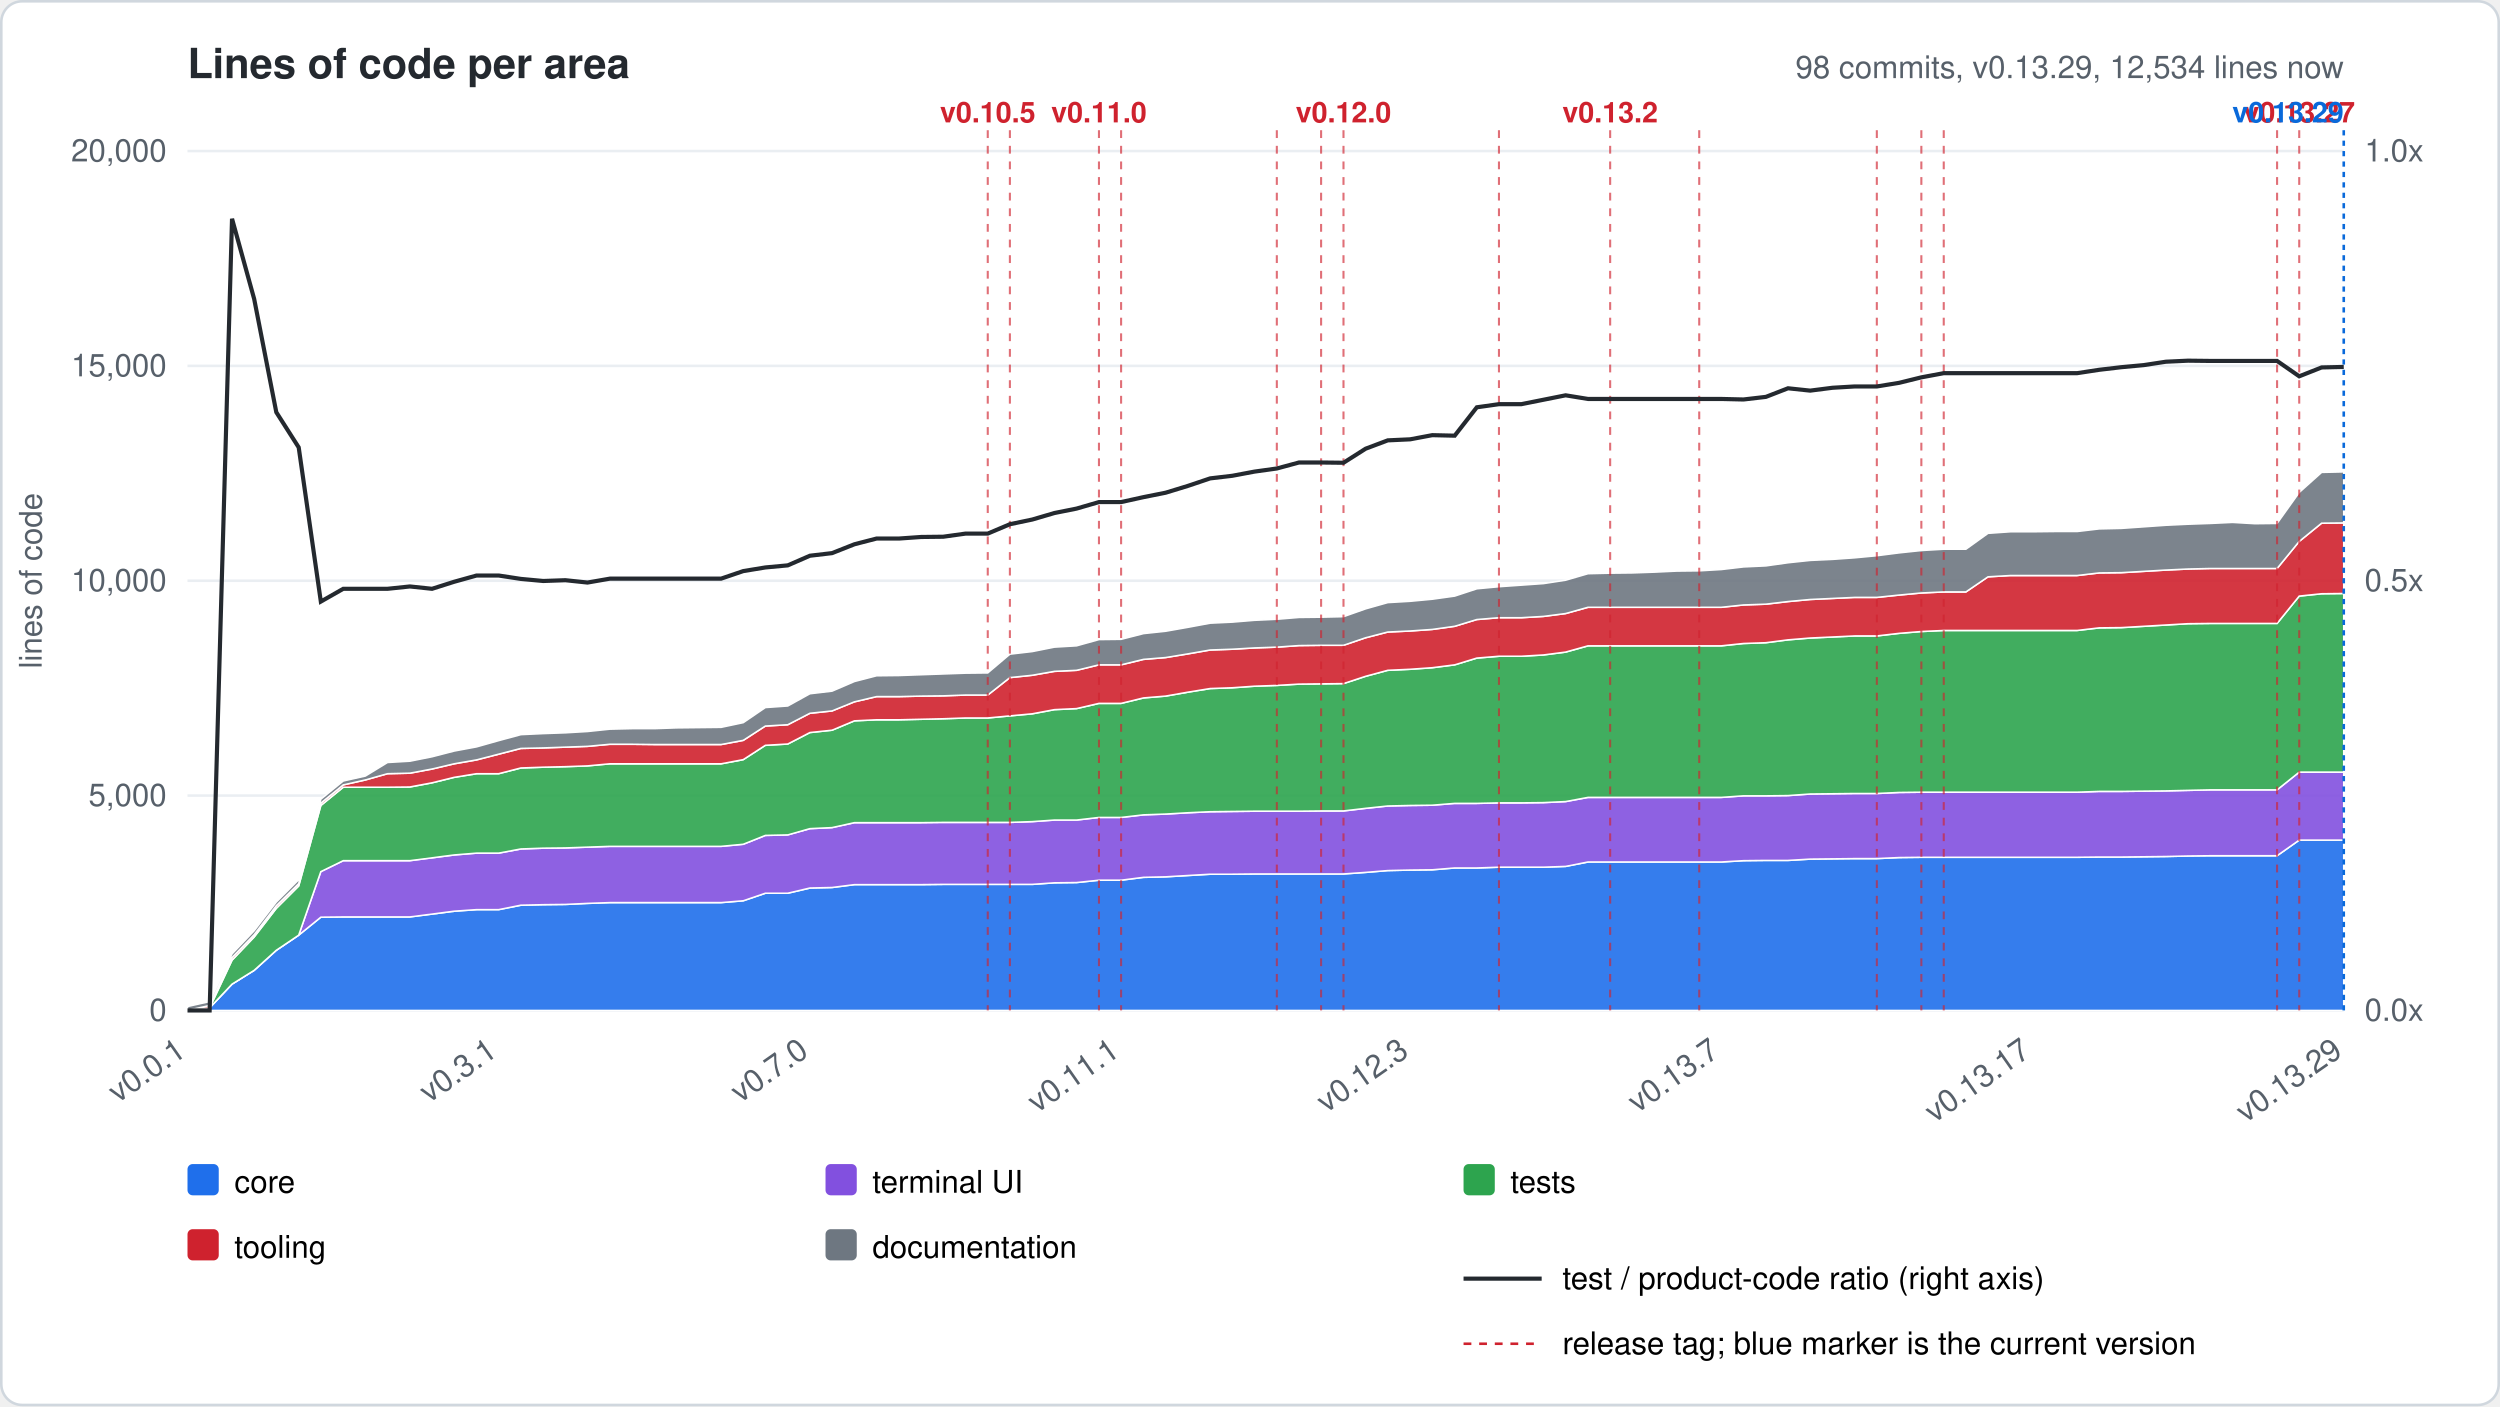
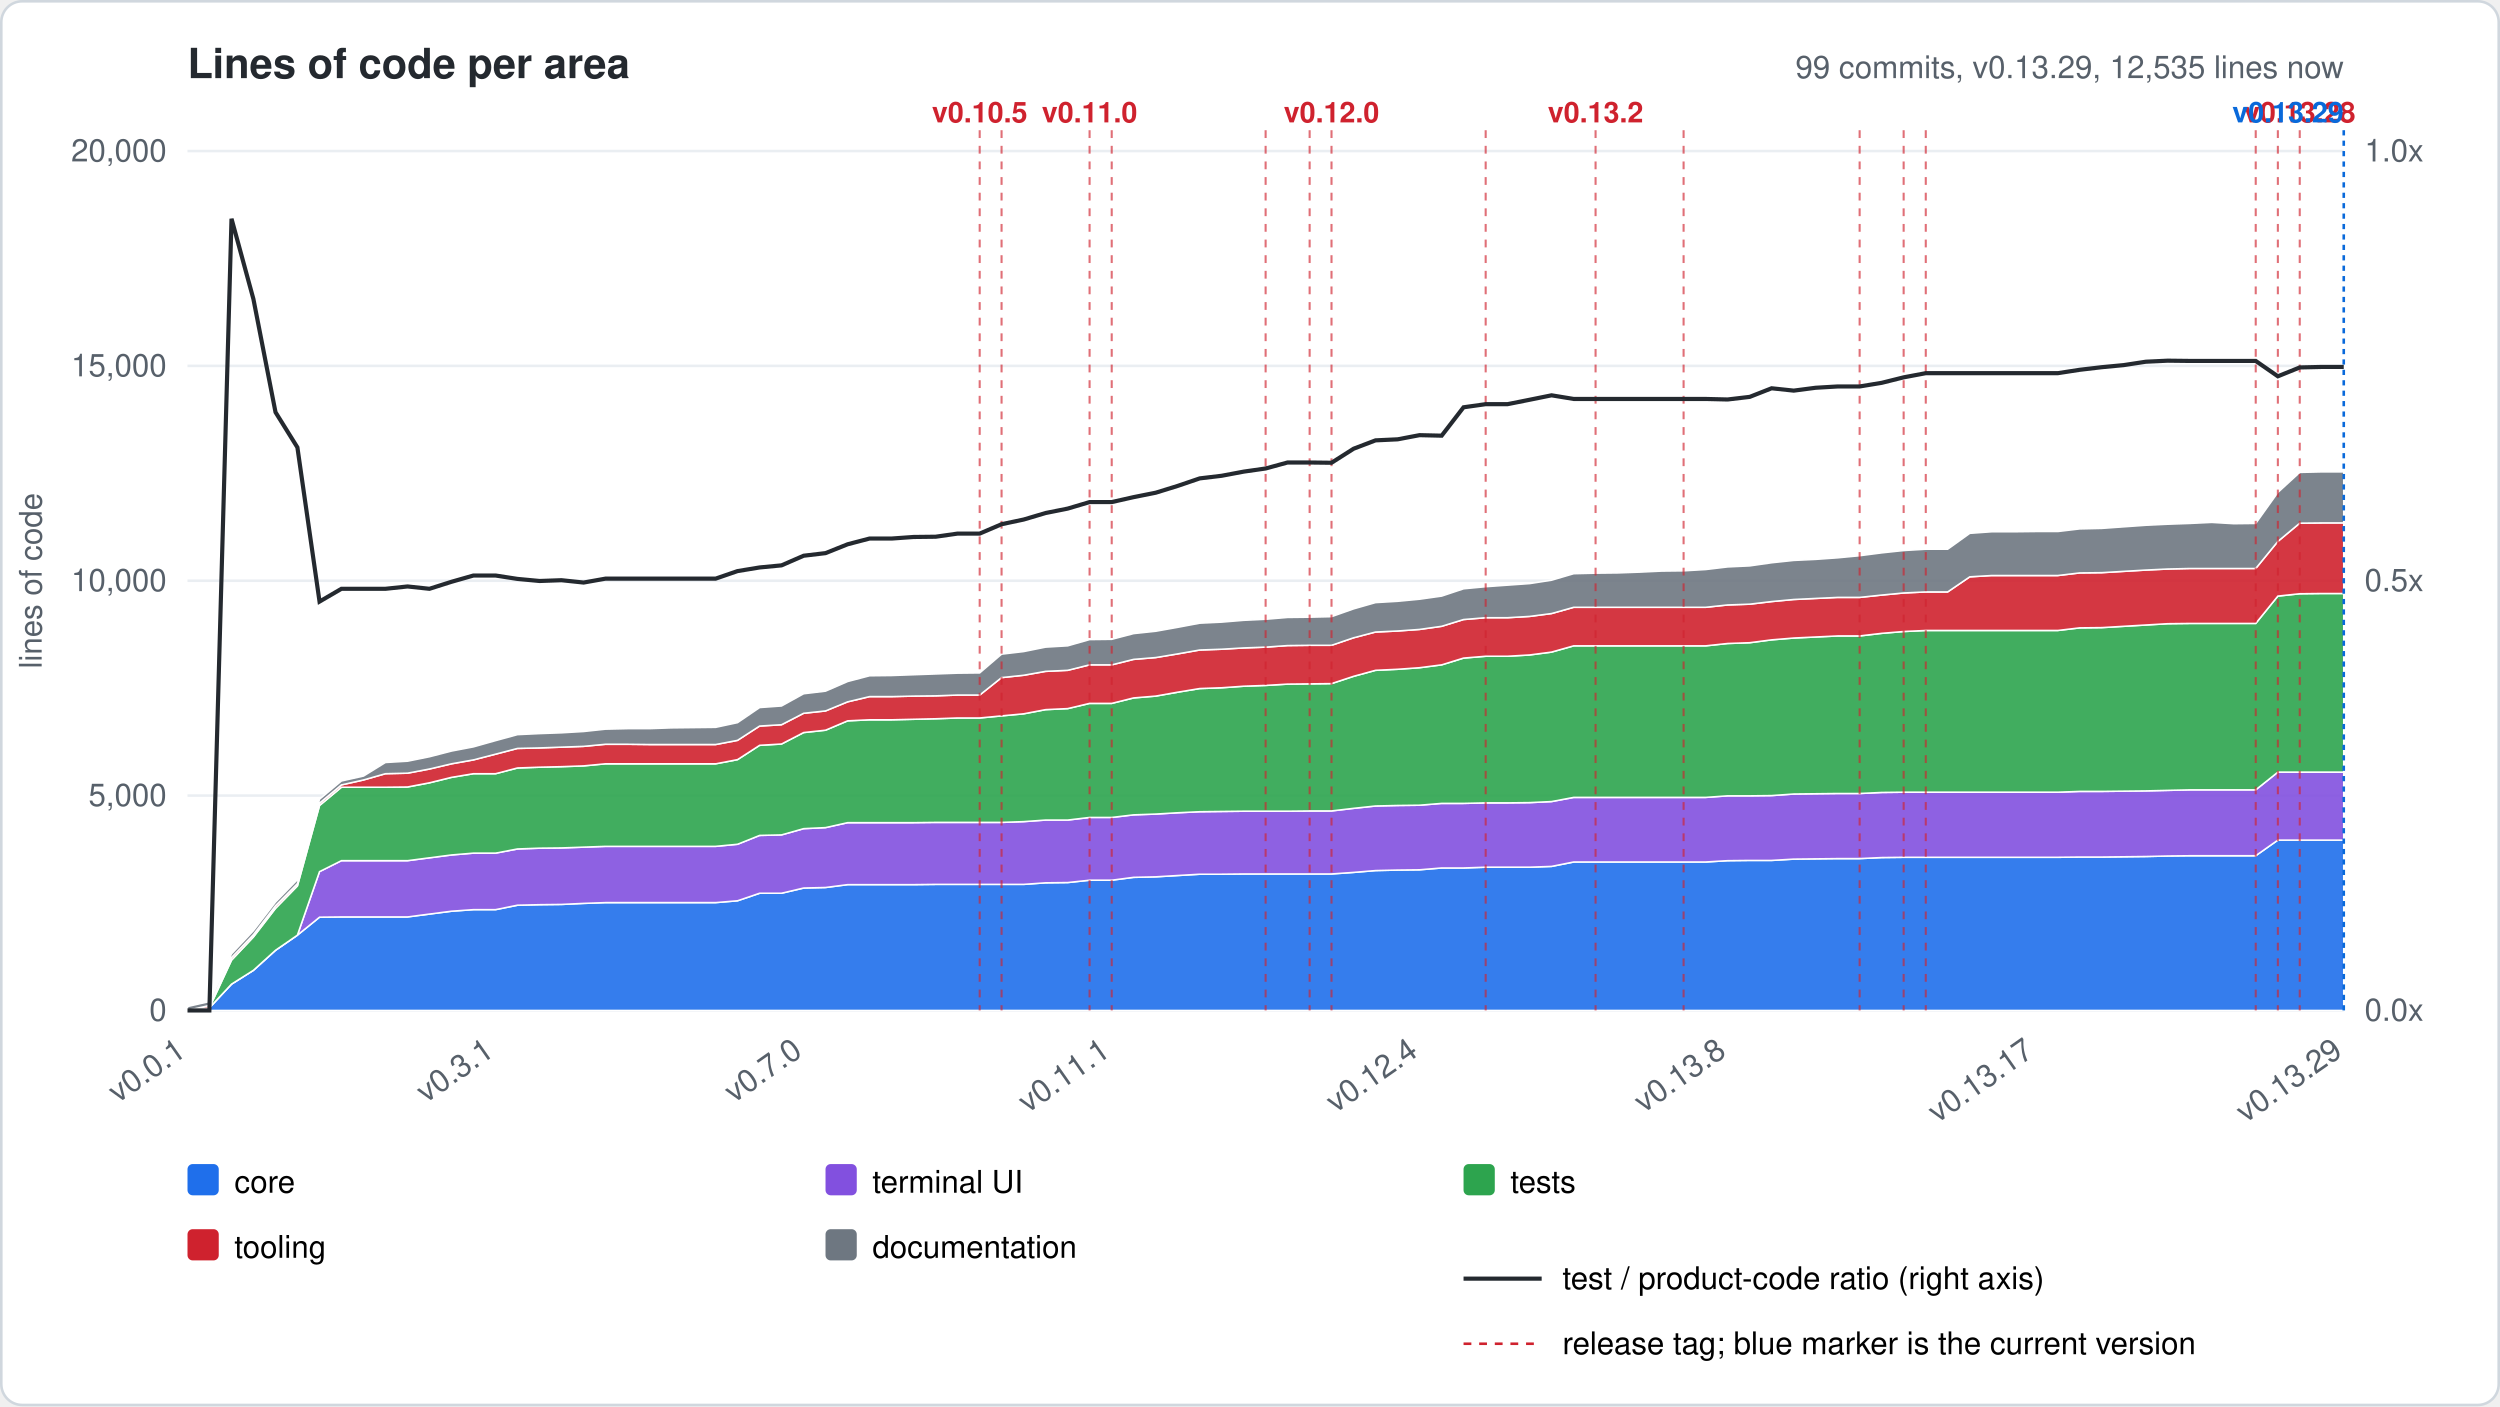
<svg xmlns="http://www.w3.org/2000/svg" width="960" height="540" viewBox="0 0 960 540" role="img" font-family="Helvetica, Arial, sans-serif" font-size="12">
  <rect x="0.5" y="0.5" width="959" height="539" rx="8" fill="#ffffff" stroke="#d0d7de" />
  <text x="72" y="30" font-size="16" font-weight="bold" fill="#24292f">Lines of code per area</text>
-   <text x="900" y="30" text-anchor="end" fill="#57606a">98 commits, v0.13.29, 12,534 lines now</text>
+   <text x="900" y="30" text-anchor="end" fill="#57606a">99 commits, v0.13.29, 12,535 lines now</text>
  <line x1="72" y1="388.0" x2="900" y2="388.0" stroke="#eaeef2" />
  <text x="64" y="392.0" text-anchor="end" fill="#57606a">0</text>
  <line x1="72" y1="305.5" x2="900" y2="305.5" stroke="#eaeef2" />
  <text x="64" y="309.5" text-anchor="end" fill="#57606a">5,000</text>
  <line x1="72" y1="223.0" x2="900" y2="223.0" stroke="#eaeef2" />
  <text x="64" y="227.0" text-anchor="end" fill="#57606a">10,000</text>
  <line x1="72" y1="140.5" x2="900" y2="140.5" stroke="#eaeef2" />
  <text x="64" y="144.5" text-anchor="end" fill="#57606a">15,000</text>
  <line x1="72" y1="58.0" x2="900" y2="58.0" stroke="#eaeef2" />
  <text x="64" y="62.0" text-anchor="end" fill="#57606a">20,000</text>
  <text x="16" y="223.0" text-anchor="middle" fill="#57606a" transform="rotate(-90 16 223.0)">lines of code</text>
-   <polygon points="72.0,388.0 80.5,387.0 89.1,377.9 97.6,372.6 106.1,364.9 114.7,359.1 123.2,352.2 131.8,352.1 140.3,352.1 148.8,352.1 157.4,352.1 165.9,351.0 174.4,349.9 183.0,349.3 191.5,349.3 200.0,347.6 208.6,347.4 217.1,347.3 225.6,346.9 234.2,346.6 242.7,346.6 251.3,346.6 259.8,346.6 268.3,346.6 276.9,346.6 285.4,345.9 293.9,343.0 302.5,343.0 311.0,341.0 319.5,340.8 328.1,339.7 336.6,339.7 345.2,339.7 353.7,339.7 362.2,339.6 370.8,339.6 379.3,339.6 387.8,339.6 396.4,339.6 404.9,339.0 413.4,338.9 422.0,338.0 430.5,338.0 439.1,336.9 447.6,336.7 456.1,336.2 464.7,335.7 473.2,335.7 481.7,335.6 490.3,335.6 498.8,335.6 507.3,335.6 515.9,335.6 524.4,335.0 532.9,334.3 541.5,334.1 550.0,334.0 558.6,333.3 567.1,333.3 575.6,333.0 584.2,333.0 592.7,333.0 601.2,332.7 609.8,331.0 618.3,331.0 626.8,331.0 635.4,331.0 643.9,331.0 652.5,331.0 661.0,331.0 669.5,330.5 678.1,330.4 686.6,330.4 695.1,329.9 703.7,329.8 712.2,329.7 720.7,329.7 729.3,329.3 737.8,329.2 746.4,329.2 754.9,329.2 763.4,329.2 772.0,329.2 780.5,329.2 789.0,329.2 797.6,329.2 806.1,329.1 814.6,329.1 823.2,329.0 831.7,328.9 840.2,328.7 848.8,328.6 857.3,328.6 865.9,328.6 874.4,328.6 882.9,322.6 891.5,322.6 900.0,322.6 900.0,388.0 891.5,388.0 882.9,388.0 874.4,388.0 865.9,388.0 857.3,388.0 848.8,388.0 840.2,388.0 831.7,388.0 823.2,388.0 814.6,388.0 806.1,388.0 797.6,388.0 789.0,388.0 780.5,388.0 772.0,388.0 763.4,388.0 754.9,388.0 746.4,388.0 737.8,388.0 729.3,388.0 720.7,388.0 712.2,388.0 703.7,388.0 695.1,388.0 686.6,388.0 678.1,388.0 669.5,388.0 661.0,388.0 652.5,388.0 643.9,388.0 635.4,388.0 626.8,388.0 618.3,388.0 609.8,388.0 601.2,388.0 592.7,388.0 584.2,388.0 575.6,388.0 567.1,388.0 558.6,388.0 550.0,388.0 541.5,388.0 532.9,388.0 524.4,388.0 515.9,388.0 507.3,388.0 498.8,388.0 490.3,388.0 481.7,388.0 473.2,388.0 464.7,388.0 456.1,388.0 447.6,388.0 439.1,388.0 430.5,388.0 422.0,388.0 413.4,388.0 404.9,388.0 396.4,388.0 387.8,388.0 379.3,388.0 370.8,388.0 362.2,388.0 353.7,388.0 345.2,388.0 336.6,388.0 328.1,388.0 319.5,388.0 311.0,388.0 302.5,388.0 293.9,388.0 285.4,388.0 276.9,388.0 268.3,388.0 259.8,388.0 251.3,388.0 242.7,388.0 234.2,388.0 225.6,388.0 217.1,388.0 208.6,388.0 200.0,388.0 191.5,388.0 183.0,388.0 174.4,388.0 165.9,388.0 157.4,388.0 148.8,388.0 140.3,388.0 131.8,388.0 123.2,388.0 114.7,388.0 106.1,388.0 97.6,388.0 89.1,388.0 80.5,388.0 72.0,388.0" fill="#1f6feb" fill-opacity="0.9" stroke="#ffffff" stroke-width="0.6" />
-   <polygon points="72.0,388.0 80.5,387.0 89.1,377.9 97.6,372.6 106.1,364.9 114.7,359.1 123.2,334.7 131.8,330.5 140.3,330.5 148.8,330.5 157.4,330.5 165.9,329.4 174.4,328.3 183.0,327.6 191.5,327.6 200.0,326.0 208.6,325.7 217.1,325.6 225.6,325.3 234.2,325.0 242.7,325.0 251.3,325.0 259.8,325.0 268.3,325.0 276.9,325.0 285.4,324.2 293.9,320.8 302.5,320.6 311.0,318.2 319.5,317.8 328.1,315.9 336.6,315.9 345.2,315.9 353.7,315.9 362.2,315.8 370.8,315.8 379.3,315.8 387.8,315.8 396.4,315.5 404.9,314.9 413.4,314.9 422.0,313.9 430.5,313.9 439.1,312.9 447.6,312.6 456.1,312.1 464.7,311.7 473.2,311.6 481.7,311.5 490.3,311.5 498.8,311.5 507.3,311.4 515.9,311.4 524.4,310.4 532.9,309.5 541.5,309.3 550.0,309.2 558.6,308.5 567.1,308.5 575.6,308.3 584.2,308.3 592.7,308.2 601.2,307.8 609.8,306.2 618.3,306.2 626.8,306.2 635.4,306.2 643.9,306.2 652.5,306.2 661.0,306.2 669.5,305.6 678.1,305.6 686.6,305.5 695.1,304.9 703.7,304.8 712.2,304.7 720.7,304.7 729.3,304.3 737.8,304.2 746.4,304.2 754.9,304.2 763.4,304.2 772.0,304.2 780.5,304.2 789.0,304.2 797.6,304.2 806.1,303.9 814.6,303.9 823.2,303.8 831.7,303.7 840.2,303.5 848.8,303.3 857.3,303.3 865.9,303.3 874.4,303.3 882.9,296.5 891.5,296.5 900.0,296.5 900.0,322.6 891.5,322.6 882.9,322.6 874.4,328.6 865.9,328.6 857.3,328.6 848.8,328.6 840.2,328.7 831.7,328.9 823.2,329.0 814.6,329.1 806.1,329.1 797.6,329.2 789.0,329.2 780.5,329.2 772.0,329.2 763.4,329.2 754.9,329.2 746.4,329.2 737.8,329.2 729.3,329.3 720.7,329.7 712.2,329.7 703.7,329.8 695.1,329.9 686.6,330.4 678.1,330.4 669.5,330.5 661.0,331.0 652.5,331.0 643.9,331.0 635.4,331.0 626.8,331.0 618.3,331.0 609.8,331.0 601.2,332.7 592.7,333.0 584.2,333.0 575.6,333.0 567.1,333.3 558.6,333.3 550.0,334.0 541.5,334.1 532.9,334.3 524.4,335.0 515.9,335.6 507.3,335.6 498.8,335.6 490.3,335.6 481.7,335.6 473.2,335.7 464.7,335.7 456.1,336.2 447.6,336.7 439.1,336.9 430.5,338.0 422.0,338.0 413.4,338.9 404.9,339.0 396.4,339.6 387.8,339.6 379.3,339.6 370.8,339.6 362.2,339.6 353.7,339.7 345.2,339.7 336.6,339.7 328.1,339.7 319.5,340.8 311.0,341.0 302.5,343.0 293.9,343.0 285.4,345.9 276.9,346.6 268.3,346.6 259.8,346.6 251.3,346.6 242.7,346.6 234.2,346.6 225.6,346.9 217.1,347.3 208.6,347.4 200.0,347.6 191.5,349.3 183.0,349.3 174.4,349.9 165.9,351.0 157.4,352.1 148.8,352.1 140.3,352.1 131.8,352.1 123.2,352.2 114.7,359.1 106.1,364.9 97.6,372.6 89.1,377.9 80.5,387.0 72.0,388.0" fill="#8250df" fill-opacity="0.9" stroke="#ffffff" stroke-width="0.6" />
-   <polygon points="72.0,388.0 80.5,387.0 89.1,368.7 97.6,359.8 106.1,348.8 114.7,340.2 123.2,309.3 131.8,302.3 140.3,302.3 148.8,302.3 157.4,302.2 165.9,300.6 174.4,298.5 183.0,297.1 191.5,297.1 200.0,294.9 208.6,294.6 217.1,294.4 225.6,294.1 234.2,293.3 242.7,293.3 251.3,293.3 259.8,293.3 268.3,293.3 276.9,293.3 285.4,291.7 293.9,286.2 302.5,285.7 311.0,281.3 319.5,280.4 328.1,276.8 336.6,276.4 345.2,276.4 353.7,276.2 362.2,276.0 370.8,275.7 379.3,275.7 387.8,274.9 396.4,274.1 404.9,272.5 413.4,272.1 422.0,270.1 430.5,270.1 439.1,268.0 447.6,267.3 456.1,265.8 464.7,264.4 473.2,264.1 481.7,263.5 490.3,263.2 498.8,262.7 507.3,262.6 515.9,262.5 524.4,259.7 532.9,257.4 541.5,257.0 550.0,256.4 558.6,255.3 567.1,252.7 575.6,252.0 584.2,252.0 592.7,251.5 601.2,250.4 609.8,248.0 618.3,248.0 626.8,248.0 635.4,248.0 643.9,248.0 652.5,248.0 661.0,248.0 669.5,247.1 678.1,246.8 686.6,245.7 695.1,245.0 703.7,244.6 712.2,244.2 720.7,244.2 729.3,243.2 737.8,242.5 746.4,242.1 754.9,242.1 763.4,242.1 772.0,242.1 780.5,242.1 789.0,242.1 797.6,242.1 806.1,241.1 814.6,241.0 823.2,240.5 831.7,240.0 840.2,239.5 848.8,239.4 857.3,239.4 865.9,239.4 874.4,239.4 882.9,228.9 891.5,228.0 900.0,227.9 900.0,296.5 891.5,296.5 882.9,296.5 874.4,303.3 865.9,303.3 857.3,303.3 848.8,303.3 840.2,303.5 831.7,303.7 823.2,303.8 814.6,303.9 806.1,303.9 797.6,304.2 789.0,304.2 780.5,304.2 772.0,304.2 763.4,304.2 754.9,304.2 746.4,304.2 737.8,304.2 729.3,304.3 720.7,304.7 712.2,304.7 703.7,304.8 695.1,304.9 686.6,305.5 678.1,305.6 669.5,305.6 661.0,306.2 652.5,306.2 643.9,306.2 635.4,306.2 626.8,306.2 618.3,306.2 609.8,306.2 601.2,307.8 592.7,308.2 584.2,308.3 575.6,308.3 567.1,308.5 558.6,308.5 550.0,309.2 541.5,309.3 532.9,309.5 524.4,310.4 515.9,311.4 507.3,311.4 498.8,311.5 490.3,311.5 481.7,311.5 473.2,311.6 464.7,311.7 456.1,312.1 447.6,312.6 439.1,312.9 430.5,313.9 422.0,313.9 413.4,314.9 404.9,314.9 396.4,315.5 387.8,315.8 379.3,315.8 370.8,315.8 362.2,315.8 353.7,315.9 345.2,315.9 336.6,315.9 328.1,315.9 319.5,317.8 311.0,318.2 302.5,320.6 293.9,320.8 285.4,324.2 276.9,325.0 268.3,325.0 259.8,325.0 251.3,325.0 242.7,325.0 234.2,325.0 225.6,325.3 217.1,325.6 208.6,325.7 200.0,326.0 191.5,327.6 183.0,327.6 174.4,328.3 165.9,329.4 157.4,330.5 148.8,330.5 140.3,330.5 131.8,330.5 123.2,334.7 114.7,359.1 106.1,364.9 97.6,372.6 89.1,377.9 80.5,387.0 72.0,388.0" fill="#2da44e" fill-opacity="0.9" stroke="#ffffff" stroke-width="0.6" />
-   <polygon points="72.0,388.0 80.5,386.1 89.1,367.7 97.6,358.9 106.1,347.8 114.7,339.3 123.2,308.4 131.8,301.4 140.3,299.5 148.8,297.1 157.4,296.9 165.9,295.3 174.4,293.3 183.0,291.8 191.5,289.6 200.0,287.4 208.6,287.2 217.1,286.9 225.6,286.6 234.2,285.8 242.7,285.8 251.3,285.9 259.8,285.9 268.3,285.9 276.9,285.9 285.4,284.3 293.9,278.8 302.5,278.3 311.0,273.9 319.5,273.0 328.1,269.5 336.6,267.5 345.2,267.5 353.7,267.3 362.2,267.2 370.8,266.9 379.3,266.9 387.8,260.2 396.4,259.3 404.9,257.8 413.4,257.4 422.0,255.3 430.5,255.3 439.1,253.2 447.6,252.5 456.1,251.1 464.7,249.6 473.2,249.3 481.7,248.8 490.3,248.5 498.8,247.9 507.3,247.8 515.9,247.8 524.4,244.9 532.9,242.7 541.5,242.3 550.0,241.7 558.6,240.5 567.1,237.9 575.6,237.2 584.2,237.2 592.7,236.7 601.2,235.6 609.8,233.2 618.3,233.2 626.8,233.2 635.4,233.2 643.9,233.2 652.5,233.2 661.0,233.2 669.5,232.3 678.1,232.0 686.6,231.0 695.1,230.2 703.7,229.8 712.2,229.4 720.7,229.4 729.3,228.5 737.8,227.7 746.4,227.3 754.9,227.3 763.4,221.5 772.0,221.0 780.5,221.0 789.0,221.0 797.6,221.0 806.1,220.0 814.6,219.9 823.2,219.4 831.7,218.9 840.2,218.5 848.8,218.3 857.3,218.3 865.9,218.3 874.4,218.3 882.9,207.9 891.5,200.9 900.0,200.8 900.0,227.9 891.5,228.0 882.9,228.9 874.4,239.4 865.9,239.4 857.3,239.4 848.8,239.4 840.2,239.5 831.7,240.0 823.2,240.5 814.6,241.0 806.1,241.1 797.6,242.1 789.0,242.1 780.5,242.1 772.0,242.1 763.4,242.1 754.9,242.1 746.4,242.1 737.8,242.5 729.3,243.2 720.7,244.2 712.2,244.2 703.7,244.6 695.1,245.0 686.6,245.7 678.1,246.8 669.5,247.1 661.0,248.0 652.5,248.0 643.9,248.0 635.4,248.0 626.8,248.0 618.3,248.0 609.8,248.0 601.2,250.4 592.7,251.5 584.2,252.0 575.6,252.0 567.1,252.7 558.6,255.3 550.0,256.4 541.5,257.0 532.9,257.4 524.4,259.7 515.9,262.5 507.3,262.6 498.8,262.7 490.3,263.2 481.7,263.5 473.2,264.1 464.7,264.4 456.1,265.8 447.6,267.3 439.1,268.0 430.5,270.1 422.0,270.1 413.4,272.1 404.9,272.5 396.4,274.1 387.8,274.9 379.3,275.7 370.8,275.7 362.2,276.0 353.7,276.2 345.2,276.4 336.6,276.4 328.1,276.8 319.5,280.4 311.0,281.3 302.5,285.7 293.9,286.2 285.4,291.7 276.9,293.3 268.3,293.3 259.8,293.3 251.3,293.3 242.7,293.3 234.2,293.3 225.6,294.1 217.1,294.4 208.6,294.6 200.0,294.9 191.5,297.1 183.0,297.1 174.4,298.5 165.9,300.6 157.4,302.2 148.8,302.3 140.3,302.3 131.8,302.3 123.2,309.3 114.7,340.2 106.1,348.8 97.6,359.8 89.1,368.7 80.5,387.0 72.0,388.0" fill="#cf222e" fill-opacity="0.9" stroke="#ffffff" stroke-width="0.6" />
-   <polygon points="72.0,386.5 80.5,384.6 89.1,366.3 97.6,357.4 106.1,346.4 114.7,337.8 123.2,306.9 131.8,299.9 140.3,298.0 148.8,292.8 157.4,292.3 165.9,290.6 174.4,288.4 183.0,286.8 191.5,284.4 200.0,282.1 208.6,281.7 217.1,281.4 225.6,280.9 234.2,280.0 242.7,279.8 251.3,279.8 259.8,279.5 268.3,279.4 276.9,279.3 285.4,277.5 293.9,271.7 302.5,271.1 311.0,266.4 319.5,265.4 328.1,261.7 336.6,259.5 345.2,259.4 353.7,259.1 362.2,258.8 370.8,258.5 379.3,258.4 387.8,251.2 396.4,250.2 404.9,248.5 413.4,248.0 422.0,245.6 430.5,245.5 439.1,243.3 447.6,242.4 456.1,240.9 464.7,239.3 473.2,238.9 481.7,238.2 490.3,237.8 498.8,237.1 507.3,237.0 515.9,236.8 524.4,233.8 532.9,231.4 541.5,230.9 550.0,230.1 558.6,228.9 567.1,226.1 575.6,225.3 584.2,224.7 592.7,224.1 601.2,222.8 609.8,220.3 618.3,220.1 626.8,220.0 635.4,219.7 643.9,219.3 652.5,219.2 661.0,218.7 669.5,217.7 678.1,217.3 686.6,216.1 695.1,215.2 703.7,214.8 712.2,214.2 720.7,213.4 729.3,212.3 737.8,211.4 746.4,210.9 754.9,210.9 763.4,204.8 772.0,204.2 780.5,204.2 789.0,204.1 797.6,204.1 806.1,203.1 814.6,202.9 823.2,202.3 831.7,201.7 840.2,201.3 848.8,201.0 857.3,200.6 865.9,201.1 874.4,201.0 882.9,189.1 891.5,181.4 900.0,181.2 900.0,200.8 891.5,200.9 882.9,207.9 874.4,218.3 865.9,218.3 857.3,218.3 848.8,218.3 840.2,218.5 831.7,218.9 823.2,219.4 814.6,219.9 806.1,220.0 797.6,221.0 789.0,221.0 780.5,221.0 772.0,221.0 763.4,221.5 754.9,227.3 746.4,227.3 737.8,227.7 729.3,228.5 720.7,229.4 712.2,229.4 703.7,229.8 695.1,230.2 686.6,231.0 678.1,232.0 669.5,232.3 661.0,233.2 652.5,233.2 643.9,233.2 635.4,233.2 626.8,233.2 618.3,233.2 609.8,233.2 601.2,235.6 592.7,236.7 584.2,237.2 575.6,237.2 567.1,237.9 558.6,240.5 550.0,241.7 541.5,242.3 532.9,242.7 524.4,244.9 515.9,247.8 507.3,247.8 498.8,247.9 490.3,248.5 481.7,248.8 473.2,249.3 464.7,249.6 456.1,251.1 447.6,252.5 439.1,253.2 430.5,255.3 422.0,255.3 413.4,257.4 404.9,257.8 396.4,259.3 387.8,260.2 379.3,266.9 370.8,266.9 362.2,267.2 353.7,267.3 345.2,267.5 336.6,267.5 328.1,269.5 319.5,273.0 311.0,273.9 302.5,278.3 293.9,278.8 285.4,284.3 276.9,285.9 268.3,285.9 259.8,285.9 251.3,285.9 242.7,285.8 234.2,285.8 225.6,286.6 217.1,286.9 208.6,287.2 200.0,287.4 191.5,289.6 183.0,291.8 174.4,293.3 165.9,295.3 157.4,296.9 148.8,297.1 140.3,299.5 131.8,301.4 123.2,308.4 114.7,339.3 106.1,347.8 97.6,358.9 89.1,367.7 80.5,386.1 72.0,388.0" fill="#6e7781" fill-opacity="0.9" stroke="#ffffff" stroke-width="0.6" />
-   <line x1="379.3" y1="50" x2="379.3" y2="388" stroke="#cf222e" stroke-width="0.8" stroke-opacity="0.65" stroke-dasharray="3 3" />
-   <text x="379.3" y="47" text-anchor="middle" font-size="11" font-weight="bold" fill="#cf222e">v0.10.5</text>
-   <line x1="387.8" y1="50" x2="387.8" y2="388" stroke="#cf222e" stroke-width="0.8" stroke-opacity="0.65" stroke-dasharray="3 3" />
-   <line x1="422.0" y1="50" x2="422.0" y2="388" stroke="#cf222e" stroke-width="0.8" stroke-opacity="0.65" stroke-dasharray="3 3" />
-   <text x="422.0" y="47" text-anchor="middle" font-size="11" font-weight="bold" fill="#cf222e">v0.11.0</text>
-   <line x1="430.5" y1="50" x2="430.5" y2="388" stroke="#cf222e" stroke-width="0.8" stroke-opacity="0.65" stroke-dasharray="3 3" />
-   <line x1="490.3" y1="50" x2="490.3" y2="388" stroke="#cf222e" stroke-width="0.8" stroke-opacity="0.65" stroke-dasharray="3 3" />
-   <line x1="507.3" y1="50" x2="507.3" y2="388" stroke="#cf222e" stroke-width="0.8" stroke-opacity="0.65" stroke-dasharray="3 3" />
-   <line x1="515.9" y1="50" x2="515.9" y2="388" stroke="#cf222e" stroke-width="0.8" stroke-opacity="0.65" stroke-dasharray="3 3" />
-   <text x="515.9" y="47" text-anchor="middle" font-size="11" font-weight="bold" fill="#cf222e">v0.12.0</text>
-   <line x1="575.6" y1="50" x2="575.6" y2="388" stroke="#cf222e" stroke-width="0.8" stroke-opacity="0.65" stroke-dasharray="3 3" />
-   <line x1="618.3" y1="50" x2="618.3" y2="388" stroke="#cf222e" stroke-width="0.8" stroke-opacity="0.65" stroke-dasharray="3 3" />
-   <text x="618.3" y="47" text-anchor="middle" font-size="11" font-weight="bold" fill="#cf222e">v0.13.2</text>
-   <line x1="652.5" y1="50" x2="652.5" y2="388" stroke="#cf222e" stroke-width="0.8" stroke-opacity="0.65" stroke-dasharray="3 3" />
-   <line x1="720.7" y1="50" x2="720.7" y2="388" stroke="#cf222e" stroke-width="0.8" stroke-opacity="0.65" stroke-dasharray="3 3" />
-   <line x1="737.8" y1="50" x2="737.8" y2="388" stroke="#cf222e" stroke-width="0.8" stroke-opacity="0.65" stroke-dasharray="3 3" />
-   <line x1="746.4" y1="50" x2="746.4" y2="388" stroke="#cf222e" stroke-width="0.8" stroke-opacity="0.65" stroke-dasharray="3 3" />
-   <line x1="874.4" y1="50" x2="874.4" y2="388" stroke="#cf222e" stroke-width="0.8" stroke-opacity="0.65" stroke-dasharray="3 3" />
-   <line x1="882.9" y1="50" x2="882.9" y2="388" stroke="#cf222e" stroke-width="0.8" stroke-opacity="0.65" stroke-dasharray="3 3" />
-   <text x="882.9" y="47" text-anchor="middle" font-size="11" font-weight="bold" fill="#cf222e">v0.13.27</text>
+   <polygon points="72.0,388.0 80.4,387.0 88.9,377.9 97.3,372.6 105.8,364.9 114.2,359.1 122.7,352.2 131.1,352.1 139.6,352.1 148.0,352.1 156.5,352.1 164.9,351.0 173.4,349.9 181.8,349.3 190.3,349.3 198.7,347.6 207.2,347.4 215.6,347.3 224.1,346.9 232.5,346.6 241.0,346.6 249.4,346.6 257.9,346.6 266.3,346.6 274.8,346.6 283.2,345.9 291.7,343.0 300.1,343.0 308.6,341.0 317.0,340.8 325.5,339.7 333.9,339.7 342.4,339.7 350.8,339.7 359.3,339.6 367.7,339.6 376.2,339.6 384.6,339.6 393.1,339.6 401.5,339.0 410.0,338.9 418.4,338.0 426.9,338.0 435.3,336.9 443.8,336.7 452.2,336.2 460.7,335.7 469.1,335.7 477.6,335.6 486.0,335.6 494.4,335.6 502.9,335.6 511.3,335.6 519.8,335.0 528.2,334.3 536.7,334.1 545.1,334.0 553.6,333.3 562.0,333.3 570.5,333.0 578.9,333.0 587.4,333.0 595.8,332.7 604.3,331.0 612.7,331.0 621.2,331.0 629.6,331.0 638.1,331.0 646.5,331.0 655.0,331.0 663.4,330.5 671.9,330.4 680.3,330.4 688.8,329.9 697.2,329.8 705.7,329.7 714.1,329.7 722.6,329.3 731.0,329.2 739.5,329.2 747.9,329.2 756.4,329.2 764.8,329.2 773.3,329.2 781.7,329.2 790.2,329.2 798.6,329.1 807.1,329.1 815.5,329.0 824.0,328.9 832.4,328.7 840.9,328.6 849.3,328.6 857.8,328.6 866.2,328.6 874.7,322.6 883.1,322.6 891.6,322.6 900.0,322.6 900.0,388.0 891.6,388.0 883.1,388.0 874.7,388.0 866.2,388.0 857.8,388.0 849.3,388.0 840.9,388.0 832.4,388.0 824.0,388.0 815.5,388.0 807.1,388.0 798.6,388.0 790.2,388.0 781.7,388.0 773.3,388.0 764.8,388.0 756.4,388.0 747.9,388.0 739.5,388.0 731.0,388.0 722.6,388.0 714.1,388.0 705.7,388.0 697.2,388.0 688.8,388.0 680.3,388.0 671.9,388.0 663.4,388.0 655.0,388.0 646.5,388.0 638.1,388.0 629.6,388.0 621.2,388.0 612.7,388.0 604.3,388.0 595.8,388.0 587.4,388.0 578.9,388.0 570.5,388.0 562.0,388.0 553.6,388.0 545.1,388.0 536.7,388.0 528.2,388.0 519.8,388.0 511.3,388.0 502.9,388.0 494.4,388.0 486.0,388.0 477.6,388.0 469.1,388.0 460.7,388.0 452.2,388.0 443.8,388.0 435.3,388.0 426.9,388.0 418.4,388.0 410.0,388.0 401.5,388.0 393.1,388.0 384.6,388.0 376.2,388.0 367.7,388.0 359.3,388.0 350.8,388.0 342.4,388.0 333.9,388.0 325.5,388.0 317.0,388.0 308.6,388.0 300.1,388.0 291.7,388.0 283.2,388.0 274.8,388.0 266.3,388.0 257.9,388.0 249.4,388.0 241.0,388.0 232.5,388.0 224.1,388.0 215.6,388.0 207.2,388.0 198.7,388.0 190.3,388.0 181.8,388.0 173.4,388.0 164.9,388.0 156.5,388.0 148.0,388.0 139.6,388.0 131.1,388.0 122.7,388.0 114.2,388.0 105.8,388.0 97.3,388.0 88.9,388.0 80.4,388.0 72.0,388.0" fill="#1f6feb" fill-opacity="0.9" stroke="#ffffff" stroke-width="0.6" />
+   <polygon points="72.0,388.0 80.4,387.0 88.9,377.9 97.3,372.6 105.8,364.9 114.2,359.1 122.7,334.7 131.1,330.5 139.6,330.5 148.0,330.5 156.5,330.5 164.9,329.4 173.4,328.3 181.8,327.6 190.3,327.6 198.7,326.0 207.2,325.7 215.6,325.6 224.1,325.3 232.5,325.0 241.0,325.0 249.4,325.0 257.9,325.0 266.3,325.0 274.8,325.0 283.2,324.2 291.7,320.8 300.1,320.6 308.6,318.2 317.0,317.8 325.5,315.9 333.9,315.9 342.4,315.9 350.8,315.9 359.3,315.8 367.7,315.8 376.2,315.8 384.6,315.8 393.1,315.5 401.5,314.9 410.0,314.9 418.4,313.9 426.9,313.9 435.3,312.9 443.8,312.6 452.2,312.1 460.7,311.7 469.1,311.6 477.6,311.5 486.0,311.5 494.4,311.5 502.9,311.4 511.3,311.4 519.8,310.4 528.2,309.5 536.7,309.3 545.1,309.2 553.6,308.5 562.0,308.5 570.5,308.3 578.9,308.3 587.4,308.2 595.8,307.8 604.3,306.2 612.7,306.2 621.2,306.2 629.6,306.2 638.1,306.2 646.5,306.2 655.0,306.2 663.4,305.6 671.9,305.6 680.3,305.5 688.8,304.9 697.2,304.8 705.7,304.7 714.1,304.7 722.6,304.3 731.0,304.2 739.5,304.2 747.9,304.2 756.4,304.2 764.8,304.2 773.3,304.2 781.7,304.2 790.2,304.2 798.6,303.9 807.1,303.9 815.5,303.8 824.0,303.7 832.4,303.5 840.9,303.3 849.3,303.3 857.8,303.3 866.2,303.3 874.7,296.5 883.1,296.5 891.6,296.5 900.0,296.5 900.0,322.6 891.6,322.6 883.1,322.6 874.7,322.6 866.2,328.6 857.8,328.6 849.3,328.6 840.9,328.6 832.4,328.7 824.0,328.9 815.5,329.0 807.1,329.1 798.6,329.1 790.2,329.2 781.7,329.2 773.3,329.2 764.8,329.2 756.4,329.2 747.9,329.2 739.5,329.2 731.0,329.2 722.6,329.3 714.1,329.7 705.7,329.7 697.2,329.8 688.8,329.9 680.3,330.4 671.9,330.4 663.4,330.5 655.0,331.0 646.5,331.0 638.1,331.0 629.6,331.0 621.2,331.0 612.7,331.0 604.3,331.0 595.8,332.7 587.4,333.0 578.9,333.0 570.5,333.0 562.0,333.3 553.6,333.3 545.1,334.0 536.7,334.1 528.2,334.3 519.8,335.0 511.3,335.6 502.9,335.6 494.4,335.6 486.0,335.6 477.6,335.6 469.1,335.7 460.7,335.7 452.2,336.2 443.8,336.7 435.3,336.9 426.9,338.0 418.4,338.0 410.0,338.9 401.5,339.0 393.1,339.6 384.6,339.6 376.2,339.6 367.7,339.6 359.3,339.6 350.8,339.7 342.4,339.7 333.9,339.7 325.5,339.7 317.0,340.8 308.6,341.0 300.1,343.0 291.7,343.0 283.2,345.9 274.8,346.6 266.3,346.6 257.9,346.6 249.4,346.6 241.0,346.6 232.5,346.6 224.1,346.9 215.6,347.3 207.2,347.4 198.7,347.6 190.3,349.3 181.8,349.3 173.4,349.9 164.9,351.0 156.5,352.1 148.0,352.1 139.6,352.1 131.1,352.1 122.7,352.2 114.2,359.1 105.8,364.9 97.3,372.6 88.9,377.9 80.4,387.0 72.0,388.0" fill="#8250df" fill-opacity="0.9" stroke="#ffffff" stroke-width="0.6" />
+   <polygon points="72.0,388.0 80.4,387.0 88.9,368.7 97.3,359.8 105.8,348.8 114.2,340.2 122.7,309.3 131.1,302.3 139.6,302.3 148.0,302.3 156.5,302.2 164.9,300.6 173.4,298.5 181.8,297.1 190.3,297.1 198.7,294.9 207.2,294.6 215.6,294.4 224.1,294.1 232.5,293.3 241.0,293.3 249.4,293.3 257.9,293.3 266.3,293.3 274.8,293.3 283.2,291.7 291.7,286.2 300.1,285.7 308.6,281.3 317.0,280.4 325.5,276.8 333.9,276.4 342.4,276.4 350.8,276.2 359.3,276.0 367.7,275.7 376.2,275.7 384.6,274.9 393.1,274.1 401.5,272.5 410.0,272.1 418.4,270.1 426.9,270.1 435.3,268.0 443.8,267.3 452.2,265.8 460.7,264.4 469.1,264.1 477.6,263.5 486.0,263.2 494.4,262.7 502.9,262.6 511.3,262.5 519.8,259.7 528.2,257.4 536.7,257.0 545.1,256.4 553.6,255.3 562.0,252.7 570.5,252.0 578.9,252.0 587.4,251.5 595.8,250.4 604.3,248.0 612.7,248.0 621.2,248.0 629.6,248.0 638.1,248.0 646.5,248.0 655.0,248.0 663.4,247.1 671.9,246.8 680.3,245.7 688.8,245.0 697.2,244.6 705.7,244.2 714.1,244.2 722.6,243.2 731.0,242.5 739.5,242.1 747.9,242.1 756.4,242.1 764.8,242.1 773.3,242.1 781.7,242.1 790.2,242.1 798.6,241.1 807.1,241.0 815.5,240.5 824.0,240.0 832.4,239.5 840.9,239.4 849.3,239.4 857.8,239.4 866.2,239.4 874.7,228.9 883.1,228.0 891.6,227.9 900.0,227.9 900.0,296.5 891.6,296.5 883.1,296.5 874.7,296.5 866.2,303.3 857.8,303.3 849.3,303.3 840.9,303.3 832.4,303.5 824.0,303.7 815.5,303.8 807.1,303.9 798.6,303.9 790.2,304.2 781.7,304.2 773.3,304.2 764.8,304.2 756.4,304.2 747.9,304.2 739.5,304.2 731.0,304.2 722.6,304.3 714.1,304.7 705.7,304.7 697.2,304.8 688.8,304.9 680.3,305.5 671.9,305.6 663.4,305.6 655.0,306.2 646.5,306.2 638.1,306.2 629.6,306.2 621.2,306.2 612.7,306.2 604.3,306.2 595.8,307.8 587.4,308.2 578.9,308.3 570.5,308.3 562.0,308.5 553.6,308.5 545.1,309.2 536.7,309.3 528.2,309.5 519.8,310.4 511.3,311.4 502.9,311.4 494.4,311.5 486.0,311.5 477.6,311.5 469.1,311.6 460.7,311.7 452.2,312.1 443.8,312.6 435.3,312.9 426.9,313.9 418.4,313.9 410.0,314.9 401.5,314.9 393.1,315.5 384.6,315.8 376.2,315.8 367.7,315.8 359.3,315.8 350.8,315.9 342.4,315.9 333.9,315.9 325.5,315.9 317.0,317.8 308.6,318.2 300.1,320.6 291.7,320.8 283.2,324.2 274.8,325.0 266.3,325.0 257.9,325.0 249.4,325.0 241.0,325.0 232.5,325.0 224.1,325.3 215.6,325.6 207.2,325.7 198.7,326.0 190.3,327.6 181.8,327.6 173.4,328.3 164.9,329.4 156.5,330.5 148.0,330.5 139.6,330.5 131.1,330.5 122.7,334.7 114.2,359.1 105.8,364.9 97.3,372.6 88.9,377.9 80.4,387.0 72.0,388.0" fill="#2da44e" fill-opacity="0.9" stroke="#ffffff" stroke-width="0.6" />
+   <polygon points="72.0,388.0 80.4,386.1 88.9,367.7 97.3,358.9 105.8,347.8 114.2,339.3 122.7,308.4 131.1,301.4 139.6,299.5 148.0,297.1 156.5,296.9 164.9,295.3 173.4,293.3 181.8,291.8 190.3,289.6 198.7,287.4 207.2,287.2 215.6,286.9 224.1,286.6 232.5,285.8 241.0,285.8 249.4,285.9 257.9,285.9 266.3,285.9 274.8,285.9 283.2,284.3 291.7,278.8 300.1,278.3 308.6,273.9 317.0,273.0 325.5,269.5 333.9,267.5 342.4,267.5 350.8,267.3 359.3,267.2 367.7,266.9 376.2,266.9 384.6,260.2 393.1,259.3 401.5,257.8 410.0,257.4 418.4,255.3 426.9,255.3 435.3,253.2 443.8,252.5 452.2,251.1 460.7,249.6 469.1,249.3 477.6,248.8 486.0,248.5 494.4,247.9 502.9,247.8 511.3,247.8 519.8,244.9 528.2,242.7 536.7,242.3 545.1,241.7 553.6,240.5 562.0,237.9 570.5,237.2 578.9,237.2 587.4,236.7 595.8,235.6 604.3,233.2 612.7,233.2 621.2,233.2 629.6,233.2 638.1,233.2 646.5,233.2 655.0,233.2 663.4,232.3 671.9,232.0 680.3,231.0 688.8,230.2 697.2,229.8 705.7,229.4 714.1,229.4 722.6,228.5 731.0,227.7 739.5,227.3 747.9,227.3 756.4,221.5 764.8,221.0 773.3,221.0 781.7,221.0 790.2,221.0 798.6,220.0 807.1,219.9 815.5,219.4 824.0,218.9 832.4,218.5 840.9,218.3 849.3,218.3 857.8,218.3 866.2,218.3 874.7,207.9 883.1,200.9 891.6,200.8 900.0,200.8 900.0,227.9 891.6,227.9 883.1,228.0 874.7,228.9 866.2,239.4 857.8,239.4 849.3,239.4 840.9,239.4 832.4,239.5 824.0,240.0 815.5,240.5 807.1,241.0 798.6,241.1 790.2,242.1 781.7,242.1 773.3,242.1 764.8,242.1 756.4,242.1 747.9,242.1 739.5,242.1 731.0,242.5 722.6,243.2 714.1,244.2 705.7,244.2 697.2,244.6 688.8,245.0 680.3,245.7 671.9,246.8 663.4,247.1 655.0,248.0 646.5,248.0 638.1,248.0 629.6,248.0 621.2,248.0 612.7,248.0 604.3,248.0 595.8,250.4 587.4,251.5 578.9,252.0 570.5,252.0 562.0,252.7 553.6,255.3 545.1,256.4 536.7,257.0 528.2,257.4 519.8,259.7 511.3,262.5 502.9,262.6 494.4,262.7 486.0,263.2 477.6,263.5 469.1,264.1 460.7,264.4 452.2,265.8 443.8,267.3 435.3,268.0 426.9,270.1 418.4,270.1 410.0,272.1 401.5,272.5 393.1,274.1 384.6,274.9 376.2,275.7 367.7,275.7 359.3,276.0 350.8,276.2 342.4,276.4 333.9,276.4 325.5,276.8 317.0,280.4 308.6,281.3 300.1,285.7 291.7,286.2 283.2,291.7 274.8,293.3 266.3,293.3 257.9,293.3 249.4,293.3 241.0,293.3 232.5,293.3 224.1,294.1 215.6,294.4 207.2,294.6 198.7,294.9 190.3,297.1 181.8,297.1 173.4,298.5 164.9,300.6 156.5,302.2 148.0,302.3 139.6,302.3 131.1,302.3 122.7,309.3 114.2,340.2 105.8,348.8 97.3,359.8 88.9,368.7 80.4,387.0 72.0,388.0" fill="#cf222e" fill-opacity="0.9" stroke="#ffffff" stroke-width="0.6" />
+   <polygon points="72.0,386.5 80.4,384.6 88.9,366.3 97.3,357.4 105.8,346.4 114.2,337.8 122.7,306.9 131.1,299.9 139.6,298.0 148.0,292.8 156.5,292.3 164.9,290.6 173.4,288.4 181.8,286.8 190.3,284.4 198.7,282.1 207.2,281.7 215.6,281.4 224.1,280.9 232.5,280.0 241.0,279.8 249.4,279.8 257.9,279.5 266.3,279.4 274.8,279.3 283.2,277.5 291.7,271.7 300.1,271.1 308.6,266.4 317.0,265.4 325.5,261.7 333.9,259.5 342.4,259.4 350.8,259.1 359.3,258.8 367.7,258.5 376.2,258.4 384.6,251.2 393.1,250.2 401.5,248.5 410.0,248.0 418.4,245.6 426.9,245.5 435.3,243.3 443.8,242.4 452.2,240.9 460.7,239.3 469.1,238.9 477.6,238.2 486.0,237.8 494.4,237.1 502.9,237.0 511.3,236.8 519.8,233.8 528.2,231.4 536.7,230.9 545.1,230.1 553.6,228.9 562.0,226.1 570.5,225.3 578.9,224.7 587.4,224.1 595.8,222.8 604.3,220.3 612.7,220.1 621.2,220.0 629.6,219.7 638.1,219.3 646.5,219.2 655.0,218.7 663.4,217.7 671.9,217.3 680.3,216.1 688.8,215.2 697.2,214.8 705.7,214.2 714.1,213.4 722.6,212.3 731.0,211.4 739.5,210.9 747.9,210.9 756.4,204.8 764.8,204.2 773.3,204.2 781.7,204.1 790.2,204.1 798.6,203.1 807.1,202.9 815.5,202.3 824.0,201.7 832.4,201.3 840.9,201.0 849.3,200.6 857.8,201.1 866.2,201.0 874.7,189.1 883.1,181.4 891.6,181.2 900.0,181.2 900.0,200.8 891.6,200.8 883.1,200.9 874.7,207.9 866.2,218.3 857.8,218.3 849.3,218.3 840.9,218.3 832.4,218.5 824.0,218.9 815.5,219.4 807.1,219.9 798.6,220.0 790.2,221.0 781.7,221.0 773.3,221.0 764.8,221.0 756.4,221.5 747.9,227.3 739.5,227.3 731.0,227.7 722.6,228.5 714.1,229.4 705.7,229.4 697.2,229.8 688.8,230.2 680.3,231.0 671.9,232.0 663.4,232.3 655.0,233.2 646.5,233.2 638.1,233.2 629.6,233.2 621.2,233.2 612.7,233.2 604.3,233.2 595.8,235.6 587.4,236.7 578.9,237.2 570.5,237.2 562.0,237.9 553.6,240.5 545.1,241.7 536.7,242.3 528.2,242.7 519.8,244.9 511.3,247.8 502.9,247.8 494.4,247.9 486.0,248.5 477.6,248.8 469.1,249.3 460.7,249.6 452.2,251.1 443.8,252.5 435.3,253.2 426.9,255.3 418.4,255.3 410.0,257.4 401.5,257.8 393.1,259.3 384.6,260.2 376.2,266.9 367.7,266.9 359.3,267.2 350.8,267.3 342.4,267.5 333.9,267.5 325.5,269.5 317.0,273.0 308.6,273.9 300.1,278.3 291.7,278.8 283.2,284.3 274.8,285.9 266.3,285.9 257.9,285.9 249.4,285.9 241.0,285.8 232.5,285.8 224.1,286.6 215.6,286.9 207.2,287.2 198.7,287.4 190.3,289.6 181.8,291.8 173.4,293.3 164.9,295.3 156.5,296.9 148.0,297.1 139.6,299.5 131.1,301.4 122.7,308.4 114.2,339.3 105.8,347.8 97.3,358.9 88.9,367.7 80.4,386.1 72.0,388.0" fill="#6e7781" fill-opacity="0.9" stroke="#ffffff" stroke-width="0.6" />
+   <line x1="376.2" y1="50" x2="376.2" y2="388" stroke="#cf222e" stroke-width="0.8" stroke-opacity="0.65" stroke-dasharray="3 3" />
+   <text x="376.2" y="47" text-anchor="middle" font-size="11" font-weight="bold" fill="#cf222e">v0.10.5</text>
+   <line x1="384.6" y1="50" x2="384.6" y2="388" stroke="#cf222e" stroke-width="0.8" stroke-opacity="0.65" stroke-dasharray="3 3" />
+   <line x1="418.4" y1="50" x2="418.4" y2="388" stroke="#cf222e" stroke-width="0.8" stroke-opacity="0.65" stroke-dasharray="3 3" />
+   <text x="418.4" y="47" text-anchor="middle" font-size="11" font-weight="bold" fill="#cf222e">v0.11.0</text>
+   <line x1="426.9" y1="50" x2="426.9" y2="388" stroke="#cf222e" stroke-width="0.8" stroke-opacity="0.65" stroke-dasharray="3 3" />
+   <line x1="486.0" y1="50" x2="486.0" y2="388" stroke="#cf222e" stroke-width="0.8" stroke-opacity="0.65" stroke-dasharray="3 3" />
+   <line x1="502.9" y1="50" x2="502.9" y2="388" stroke="#cf222e" stroke-width="0.8" stroke-opacity="0.65" stroke-dasharray="3 3" />
+   <line x1="511.3" y1="50" x2="511.3" y2="388" stroke="#cf222e" stroke-width="0.8" stroke-opacity="0.65" stroke-dasharray="3 3" />
+   <text x="511.3" y="47" text-anchor="middle" font-size="11" font-weight="bold" fill="#cf222e">v0.12.0</text>
+   <line x1="570.5" y1="50" x2="570.5" y2="388" stroke="#cf222e" stroke-width="0.8" stroke-opacity="0.65" stroke-dasharray="3 3" />
+   <line x1="612.7" y1="50" x2="612.7" y2="388" stroke="#cf222e" stroke-width="0.8" stroke-opacity="0.65" stroke-dasharray="3 3" />
+   <text x="612.7" y="47" text-anchor="middle" font-size="11" font-weight="bold" fill="#cf222e">v0.13.2</text>
+   <line x1="646.5" y1="50" x2="646.5" y2="388" stroke="#cf222e" stroke-width="0.8" stroke-opacity="0.65" stroke-dasharray="3 3" />
+   <line x1="714.1" y1="50" x2="714.1" y2="388" stroke="#cf222e" stroke-width="0.8" stroke-opacity="0.65" stroke-dasharray="3 3" />
+   <line x1="731.0" y1="50" x2="731.0" y2="388" stroke="#cf222e" stroke-width="0.8" stroke-opacity="0.65" stroke-dasharray="3 3" />
+   <line x1="739.5" y1="50" x2="739.5" y2="388" stroke="#cf222e" stroke-width="0.8" stroke-opacity="0.65" stroke-dasharray="3 3" />
+   <line x1="866.2" y1="50" x2="866.2" y2="388" stroke="#cf222e" stroke-width="0.8" stroke-opacity="0.65" stroke-dasharray="3 3" />
+   <line x1="874.7" y1="50" x2="874.7" y2="388" stroke="#cf222e" stroke-width="0.8" stroke-opacity="0.65" stroke-dasharray="3 3" />
+   <line x1="883.1" y1="50" x2="883.1" y2="388" stroke="#cf222e" stroke-width="0.8" stroke-opacity="0.65" stroke-dasharray="3 3" />
+   <text x="883.1" y="47" text-anchor="middle" font-size="11" font-weight="bold" fill="#cf222e">v0.13.28</text>
  <line x1="900" y1="50" x2="900" y2="388" stroke="#0969da" stroke-width="1" stroke-dasharray="2 2" />
  <text x="900" y="47" text-anchor="end" font-size="11" font-weight="bold" fill="#0969da">v0.13.29</text>
-   <polyline points="72.0,388.0 80.5,388.0 89.1,84.0 97.6,114.8 106.1,158.3 114.7,171.8 123.2,231.0 131.8,226.1 140.3,226.1 148.8,226.1 157.4,225.2 165.9,226.1 174.4,223.4 183.0,221.0 191.5,221.0 200.0,222.3 208.6,223.1 217.1,222.8 225.6,223.7 234.2,222.2 242.7,222.2 251.3,222.2 259.8,222.2 268.3,222.2 276.9,222.2 285.4,219.3 293.9,217.9 302.5,217.1 311.0,213.4 319.5,212.4 328.1,209.0 336.6,206.8 345.2,206.8 353.7,206.2 362.2,206.1 370.8,204.9 379.3,204.9 387.8,201.3 396.4,199.5 404.9,197.0 413.4,195.3 422.0,192.8 430.5,192.8 439.1,190.9 447.6,189.2 456.1,186.6 464.7,183.7 473.2,182.7 481.7,181.1 490.3,179.9 498.8,177.6 507.3,177.6 515.9,177.7 524.4,172.3 532.9,169.1 541.5,168.7 550.0,167.1 558.6,167.3 567.1,156.4 575.6,155.2 584.2,155.2 592.7,153.5 601.2,151.8 609.8,153.2 618.3,153.2 626.8,153.2 635.4,153.2 643.9,153.2 652.5,153.2 661.0,153.2 669.5,153.4 678.1,152.4 686.6,149.1 695.1,150.0 703.7,148.9 712.2,148.4 720.7,148.4 729.3,147.0 737.8,144.9 746.4,143.3 754.9,143.3 763.4,143.3 772.0,143.3 780.5,143.3 789.0,143.3 797.6,143.3 806.1,142.0 814.6,141.0 823.2,140.2 831.7,138.9 840.2,138.5 848.8,138.6 857.3,138.6 865.9,138.6 874.4,138.6 882.9,144.5 891.5,141.1 900.0,140.9" fill="none" stroke="#24292f" stroke-width="1.6" />
+   <polyline points="72.0,388.0 80.4,388.0 88.9,84.0 97.3,114.8 105.8,158.3 114.2,171.8 122.7,231.0 131.1,226.1 139.6,226.1 148.0,226.1 156.5,225.2 164.9,226.1 173.4,223.4 181.8,221.0 190.3,221.0 198.7,222.3 207.2,223.1 215.6,222.8 224.1,223.7 232.5,222.2 241.0,222.2 249.4,222.2 257.9,222.2 266.3,222.2 274.8,222.2 283.2,219.3 291.7,217.9 300.1,217.1 308.6,213.4 317.0,212.4 325.5,209.0 333.9,206.8 342.4,206.8 350.8,206.2 359.3,206.1 367.7,204.9 376.2,204.9 384.6,201.3 393.1,199.5 401.5,197.0 410.0,195.3 418.4,192.8 426.9,192.8 435.3,190.9 443.8,189.2 452.2,186.6 460.7,183.7 469.1,182.7 477.6,181.1 486.0,179.9 494.4,177.6 502.9,177.6 511.3,177.7 519.8,172.3 528.2,169.1 536.7,168.7 545.1,167.1 553.6,167.3 562.0,156.4 570.5,155.2 578.9,155.2 587.4,153.5 595.8,151.8 604.3,153.2 612.7,153.2 621.2,153.2 629.6,153.2 638.1,153.2 646.5,153.2 655.0,153.2 663.4,153.4 671.9,152.4 680.3,149.1 688.8,150.0 697.2,148.9 705.7,148.4 714.1,148.4 722.6,147.0 731.0,144.9 739.5,143.3 747.9,143.3 756.4,143.3 764.8,143.3 773.3,143.3 781.7,143.3 790.2,143.3 798.6,142.0 807.1,141.0 815.5,140.2 824.0,138.9 832.4,138.5 840.9,138.6 849.3,138.6 857.8,138.6 866.2,138.6 874.7,144.5 883.1,141.1 891.6,140.9 900.0,140.9" fill="none" stroke="#24292f" stroke-width="1.6" />
  <text x="908" y="392.0" fill="#57606a">0.0x</text>
  <text x="908" y="227.0" fill="#57606a">0.5x</text>
  <text x="908" y="62.0" fill="#57606a">1.0x</text>
  <text x="72.0" y="405" text-anchor="end" fill="#57606a" transform="rotate(-35 72.0 405)">v0.0.1</text>
-   <text x="191.5" y="405" text-anchor="end" fill="#57606a" transform="rotate(-35 191.5 405)">v0.3.1</text>
-   <text x="311.0" y="405" text-anchor="end" fill="#57606a" transform="rotate(-35 311.0 405)">v0.7.0</text>
-   <text x="430.5" y="405" text-anchor="end" fill="#57606a" transform="rotate(-35 430.5 405)">v0.11.1</text>
-   <text x="541.5" y="405" text-anchor="end" fill="#57606a" transform="rotate(-35 541.5 405)">v0.12.3</text>
-   <text x="661.0" y="405" text-anchor="end" fill="#57606a" transform="rotate(-35 661.0 405)">v0.13.7</text>
-   <text x="780.5" y="405" text-anchor="end" fill="#57606a" transform="rotate(-35 780.5 405)">v0.13.17</text>
+   <text x="190.3" y="405" text-anchor="end" fill="#57606a" transform="rotate(-35 190.3 405)">v0.3.1</text>
+   <text x="308.6" y="405" text-anchor="end" fill="#57606a" transform="rotate(-35 308.6 405)">v0.7.0</text>
+   <text x="426.9" y="405" text-anchor="end" fill="#57606a" transform="rotate(-35 426.9 405)">v0.11.1</text>
+   <text x="545.1" y="405" text-anchor="end" fill="#57606a" transform="rotate(-35 545.1 405)">v0.12.4</text>
+   <text x="663.4" y="405" text-anchor="end" fill="#57606a" transform="rotate(-35 663.4 405)">v0.13.8</text>
+   <text x="781.7" y="405" text-anchor="end" fill="#57606a" transform="rotate(-35 781.7 405)">v0.13.17</text>
  <text x="900.0" y="405" text-anchor="end" fill="#57606a" transform="rotate(-35 900.0 405)">v0.13.29</text>
  <rect x="72" y="447" width="12" height="12" rx="2" fill="#1f6feb" />
  <text x="90" y="458">core</text>
  <rect x="317" y="447" width="12" height="12" rx="2" fill="#8250df" />
  <text x="335" y="458">terminal UI</text>
  <rect x="562" y="447" width="12" height="12" rx="2" fill="#2da44e" />
  <text x="580" y="458">tests</text>
  <rect x="72" y="472" width="12" height="12" rx="2" fill="#cf222e" />
  <text x="90" y="483">tooling</text>
  <rect x="317" y="472" width="12" height="12" rx="2" fill="#6e7781" />
  <text x="335" y="483">documentation</text>
  <line x1="562" y1="491" x2="592" y2="491" stroke="#24292f" stroke-width="1.6" />
  <text x="600" y="495">test / product-code ratio (right axis)</text>
  <line x1="562" y1="516" x2="592" y2="516" stroke="#cf222e" stroke-dasharray="3 3" />
  <text x="600" y="520">release tag; blue marker is the current version</text>
</svg>
